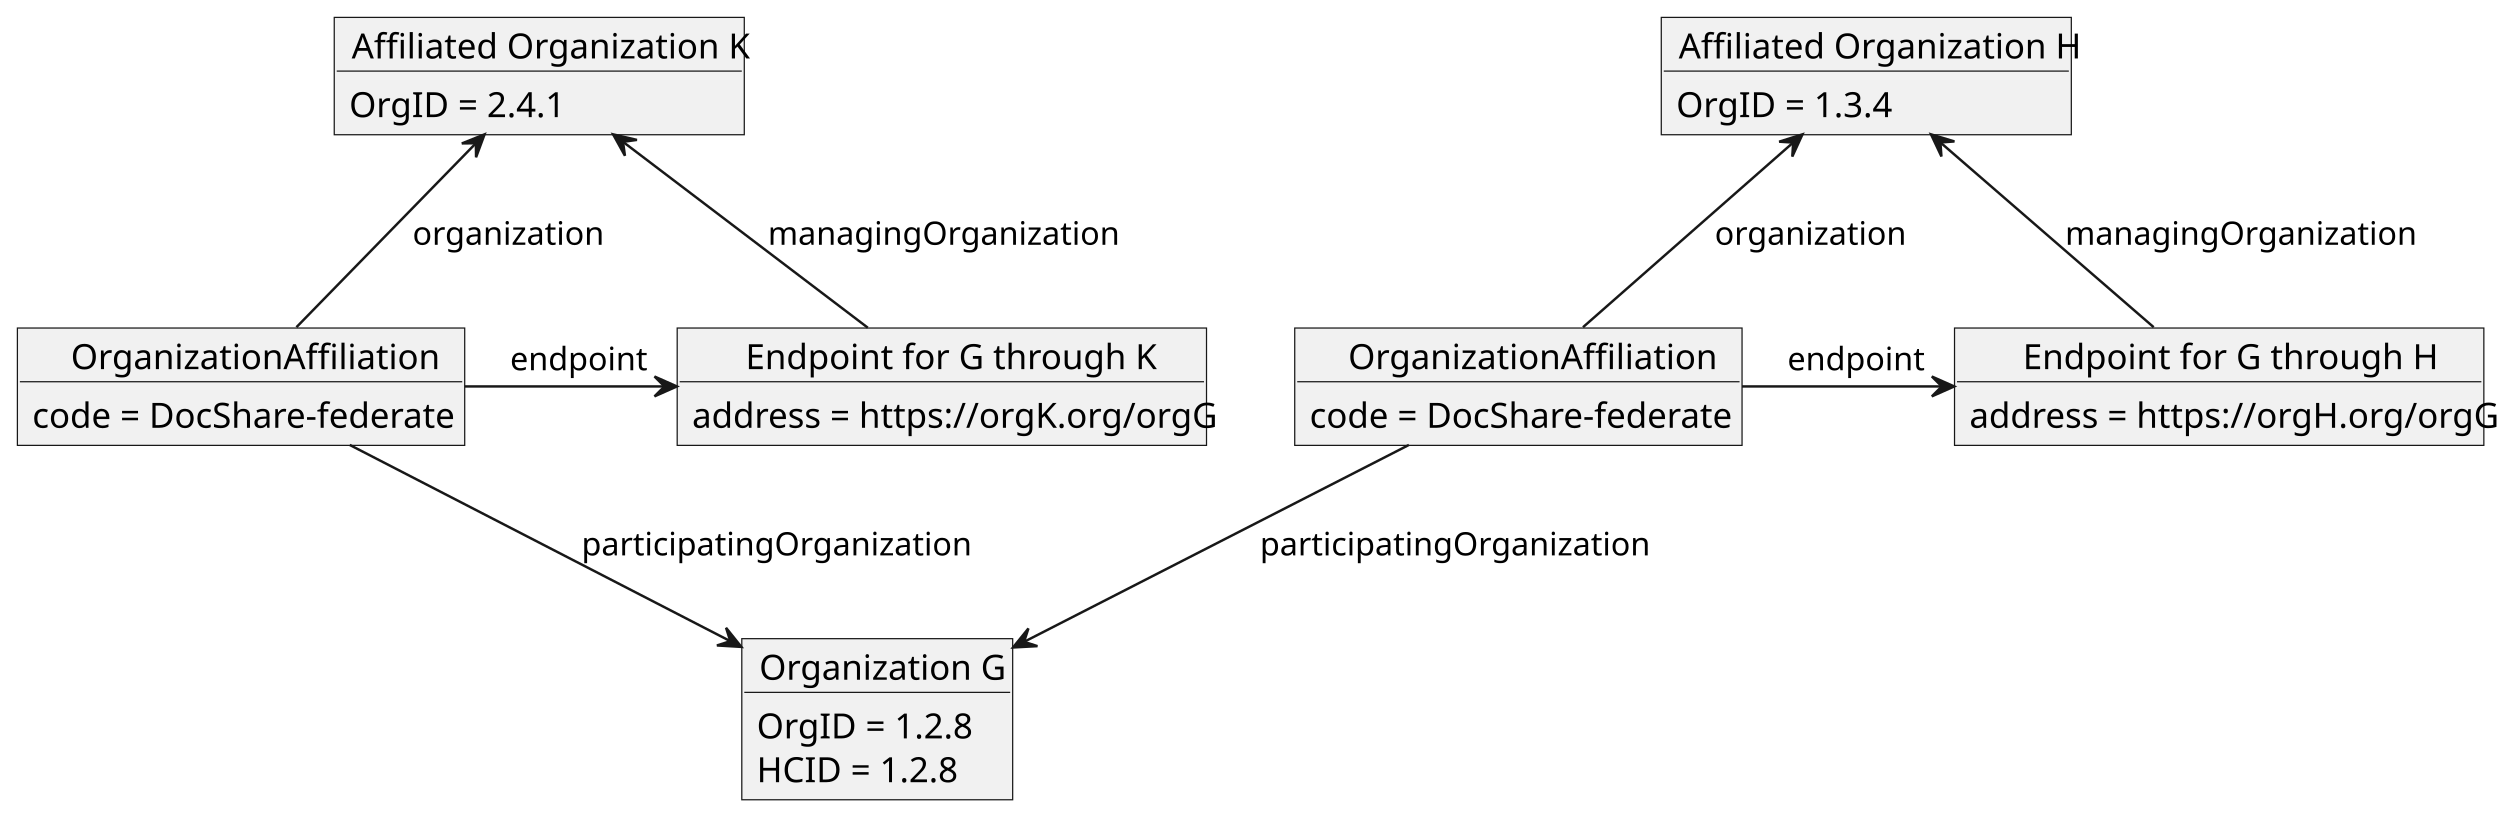
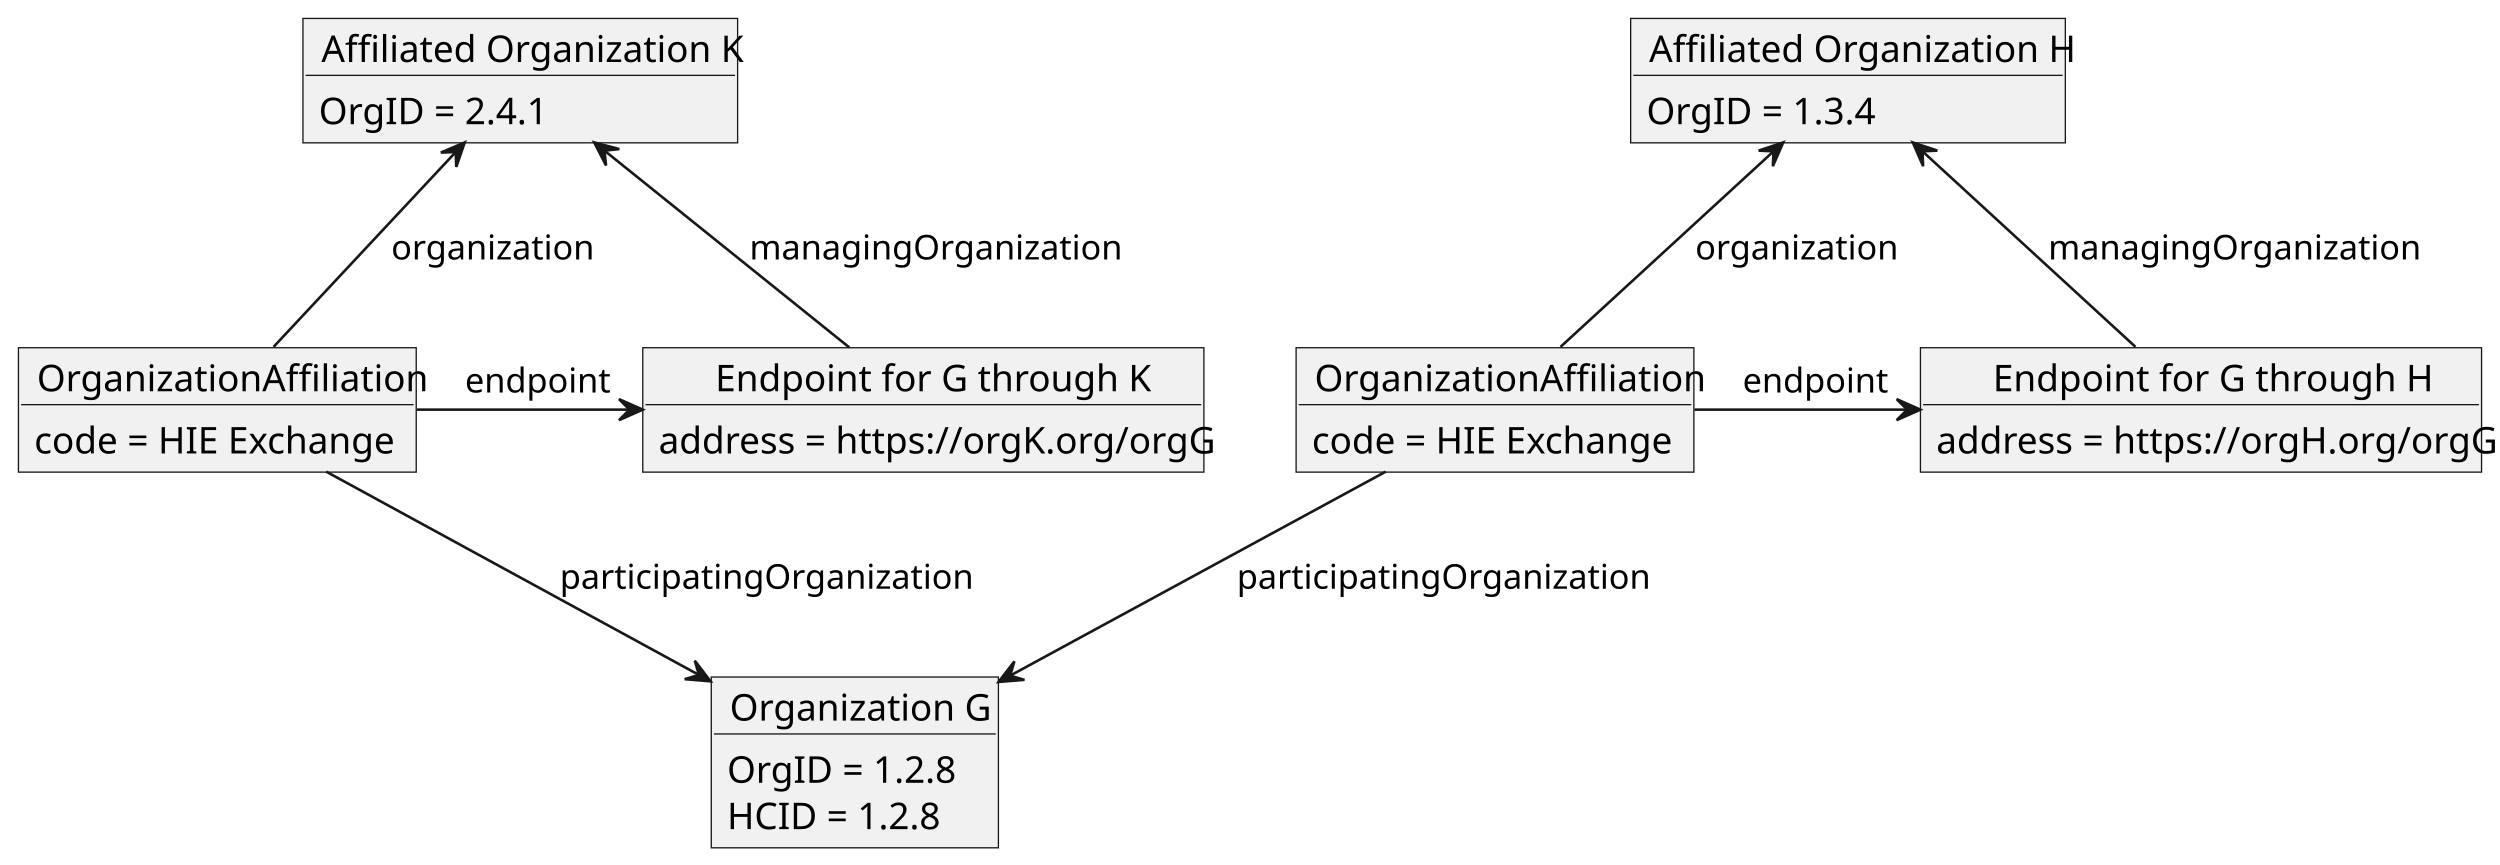
- <svg xmlns="http://www.w3.org/2000/svg" contentStyleType="text/css" height="328px" preserveAspectRatio="none" style="width:1006px;height:328px;background:#FFFFFF;" version="1.1" viewBox="0 0 1006 328" width="1006px" zoomAndPan="magnify">
+ <svg xmlns="http://www.w3.org/2000/svg" contentStyleType="text/css" height="328px" preserveAspectRatio="none" style="width:949px;height:328px;background:#FFFFFF;" version="1.1" viewBox="0 0 949 328" width="949px" zoomAndPan="magnify">
  <defs />
  <g>
    <g id="elem_OrganizationG">
-       <rect fill="#F1F1F1" height="64.828" style="stroke:#181818;stroke-width:0.5;" width="109" x="298.5" y="257" />
-       <text fill="#000000" font-family="sans-serif" font-size="14" lengthAdjust="spacing" textLength="95" x="305.5" y="273.533">Organization G</text>
-       <line style="stroke:#181818;stroke-width:0.5;" x1="299.5" x2="406.5" y1="278.609" y2="278.609" />
-       <text fill="#000000" font-family="sans-serif" font-size="14" lengthAdjust="spacing" textLength="85" x="304.5" y="297.143">OrgID = 1.2.8</text>
-       <text fill="#000000" font-family="sans-serif" font-size="14" lengthAdjust="spacing" textLength="80" x="304.5" y="314.752">HCID = 1.2.8</text>
+       <rect fill="#F1F1F1" height="64.828" style="stroke:#181818;stroke-width:0.5;" width="109" x="270" y="257" />
+       <text fill="#000000" font-family="sans-serif" font-size="14" lengthAdjust="spacing" textLength="95" x="277" y="273.533">Organization G</text>
+       <line style="stroke:#181818;stroke-width:0.5;" x1="271" x2="378" y1="278.609" y2="278.609" />
+       <text fill="#000000" font-family="sans-serif" font-size="14" lengthAdjust="spacing" textLength="85" x="276" y="297.143">OrgID = 1.2.8</text>
+       <text fill="#000000" font-family="sans-serif" font-size="14" lengthAdjust="spacing" textLength="80" x="276" y="314.752">HCID = 1.2.8</text>
    </g>
    <g id="elem_OrganizationH">
-       <rect fill="#F1F1F1" height="47.219" style="stroke:#181818;stroke-width:0.5;" width="165" x="668.5" y="7" />
-       <text fill="#000000" font-family="sans-serif" font-size="14" lengthAdjust="spacing" textLength="151" x="675.5" y="23.533">Affiliated Organization H</text>
-       <line style="stroke:#181818;stroke-width:0.5;" x1="669.5" x2="832.5" y1="28.609" y2="28.609" />
-       <text fill="#000000" font-family="sans-serif" font-size="14" lengthAdjust="spacing" textLength="85" x="674.5" y="47.143">OrgID = 1.3.4</text>
+       <rect fill="#F1F1F1" height="47.219" style="stroke:#181818;stroke-width:0.5;" width="165" x="619" y="7" />
+       <text fill="#000000" font-family="sans-serif" font-size="14" lengthAdjust="spacing" textLength="151" x="626" y="23.533">Affiliated Organization H</text>
+       <line style="stroke:#181818;stroke-width:0.5;" x1="620" x2="783" y1="28.609" y2="28.609" />
+       <text fill="#000000" font-family="sans-serif" font-size="14" lengthAdjust="spacing" textLength="85" x="625" y="47.143">OrgID = 1.3.4</text>
    </g>
    <g id="elem_OrgAff">
-       <rect fill="#F1F1F1" height="47.219" style="stroke:#181818;stroke-width:0.5;" width="180" x="521" y="132" />
-       <text fill="#000000" font-family="sans-serif" font-size="14" lengthAdjust="spacing" textLength="137" x="542.5" y="148.533">OrganizationAffiliation</text>
-       <line style="stroke:#181818;stroke-width:0.5;" x1="522" x2="700" y1="153.609" y2="153.609" />
-       <text fill="#000000" font-family="sans-serif" font-size="14" lengthAdjust="spacing" textLength="168" x="527" y="172.143">code = DocShare-federate</text>
+       <rect fill="#F1F1F1" height="47.219" style="stroke:#181818;stroke-width:0.5;" width="151" x="492" y="132" />
+       <text fill="#000000" font-family="sans-serif" font-size="14" lengthAdjust="spacing" textLength="137" x="499" y="148.533">OrganizationAffiliation</text>
+       <line style="stroke:#181818;stroke-width:0.5;" x1="493" x2="642" y1="153.609" y2="153.609" />
+       <text fill="#000000" font-family="sans-serif" font-size="14" lengthAdjust="spacing" textLength="134" x="498" y="172.143">code = HIE Exchange</text>
    </g>
    <g id="elem_EndpointH">
-       <rect fill="#F1F1F1" height="47.219" style="stroke:#181818;stroke-width:0.5;" width="213" x="786.5" y="132" />
-       <text fill="#000000" font-family="sans-serif" font-size="14" lengthAdjust="spacing" textLength="158" x="814" y="148.533">Endpoint for G through H</text>
-       <line style="stroke:#181818;stroke-width:0.5;" x1="787.5" x2="998.5" y1="153.609" y2="153.609" />
-       <text fill="#000000" font-family="sans-serif" font-size="14" lengthAdjust="spacing" textLength="201" x="792.5" y="172.143">address = https://orgH.org/orgG</text>
+       <rect fill="#F1F1F1" height="47.219" style="stroke:#181818;stroke-width:0.5;" width="213" x="729" y="132" />
+       <text fill="#000000" font-family="sans-serif" font-size="14" lengthAdjust="spacing" textLength="158" x="756.5" y="148.533">Endpoint for G through H</text>
+       <line style="stroke:#181818;stroke-width:0.5;" x1="730" x2="941" y1="153.609" y2="153.609" />
+       <text fill="#000000" font-family="sans-serif" font-size="14" lengthAdjust="spacing" textLength="201" x="735" y="172.143">address = https://orgH.org/orgG</text>
    </g>
    <g id="elem_OrganizationK">
-       <rect fill="#F1F1F1" height="47.219" style="stroke:#181818;stroke-width:0.5;" width="165" x="134.5" y="7" />
-       <text fill="#000000" font-family="sans-serif" font-size="14" lengthAdjust="spacing" textLength="151" x="141.5" y="23.533">Affiliated Organization K</text>
-       <line style="stroke:#181818;stroke-width:0.5;" x1="135.5" x2="298.5" y1="28.609" y2="28.609" />
-       <text fill="#000000" font-family="sans-serif" font-size="14" lengthAdjust="spacing" textLength="85" x="140.5" y="47.143">OrgID = 2.4.1</text>
+       <rect fill="#F1F1F1" height="47.219" style="stroke:#181818;stroke-width:0.5;" width="165" x="115" y="7" />
+       <text fill="#000000" font-family="sans-serif" font-size="14" lengthAdjust="spacing" textLength="151" x="122" y="23.533">Affiliated Organization K</text>
+       <line style="stroke:#181818;stroke-width:0.5;" x1="116" x2="279" y1="28.609" y2="28.609" />
+       <text fill="#000000" font-family="sans-serif" font-size="14" lengthAdjust="spacing" textLength="85" x="121" y="47.143">OrgID = 2.4.1</text>
    </g>
    <g id="elem_OrgAff2">
-       <rect fill="#F1F1F1" height="47.219" style="stroke:#181818;stroke-width:0.5;" width="180" x="7" y="132" />
-       <text fill="#000000" font-family="sans-serif" font-size="14" lengthAdjust="spacing" textLength="137" x="28.5" y="148.533">OrganizationAffiliation</text>
-       <line style="stroke:#181818;stroke-width:0.5;" x1="8" x2="186" y1="153.609" y2="153.609" />
-       <text fill="#000000" font-family="sans-serif" font-size="14" lengthAdjust="spacing" textLength="168" x="13" y="172.143">code = DocShare-federate</text>
+       <rect fill="#F1F1F1" height="47.219" style="stroke:#181818;stroke-width:0.5;" width="151" x="7" y="132" />
+       <text fill="#000000" font-family="sans-serif" font-size="14" lengthAdjust="spacing" textLength="137" x="14" y="148.533">OrganizationAffiliation</text>
+       <line style="stroke:#181818;stroke-width:0.5;" x1="8" x2="157" y1="153.609" y2="153.609" />
+       <text fill="#000000" font-family="sans-serif" font-size="14" lengthAdjust="spacing" textLength="134" x="13" y="172.143">code = HIE Exchange</text>
    </g>
    <g id="elem_EndpointK">
-       <rect fill="#F1F1F1" height="47.219" style="stroke:#181818;stroke-width:0.5;" width="213" x="272.5" y="132" />
-       <text fill="#000000" font-family="sans-serif" font-size="14" lengthAdjust="spacing" textLength="158" x="300" y="148.533">Endpoint for G through K</text>
-       <line style="stroke:#181818;stroke-width:0.5;" x1="273.5" x2="484.5" y1="153.609" y2="153.609" />
-       <text fill="#000000" font-family="sans-serif" font-size="14" lengthAdjust="spacing" textLength="201" x="278.5" y="172.143">address = https://orgK.org/orgG</text>
+       <rect fill="#F1F1F1" height="47.219" style="stroke:#181818;stroke-width:0.5;" width="213" x="244" y="132" />
+       <text fill="#000000" font-family="sans-serif" font-size="14" lengthAdjust="spacing" textLength="158" x="271.5" y="148.533">Endpoint for G through K</text>
+       <line style="stroke:#181818;stroke-width:0.5;" x1="245" x2="456" y1="153.609" y2="153.609" />
+       <text fill="#000000" font-family="sans-serif" font-size="14" lengthAdjust="spacing" textLength="201" x="250" y="172.143">address = https://orgK.org/orgG</text>
    </g>
    <g id="link_OrgAff_OrganizationG">
-       <path codeLine="20" d="M566.94,179.04 C524.28,200.87 459.3,234.11 412.15,258.24 " fill="none" id="OrgAff-to-OrganizationG" style="stroke:#181818;stroke-width:1.0;" />
-       <polygon fill="#181818" points="407.64,260.54,417.474,260.005,412.092,258.264,413.833,252.882,407.64,260.54" style="stroke:#181818;stroke-width:1.0;" />
-       <text fill="#000000" font-family="sans-serif" font-size="13" lengthAdjust="spacing" textLength="143" x="507" y="223.495">participatingOrganization</text>
+       <path codeLine="20" d="M526,179.04 C486.82,200.33 427.65,232.47 383.55,256.42 " fill="none" id="OrgAff-to-OrganizationG" style="stroke:#181818;stroke-width:1.0;" />
+       <polygon fill="#181818" points="379.06,258.86,388.877,258.073,383.452,256.471,385.055,251.046,379.06,258.86" style="stroke:#181818;stroke-width:1.0;" />
+       <text fill="#000000" font-family="sans-serif" font-size="13" lengthAdjust="spacing" textLength="143" x="469.5" y="223.495">participatingOrganization</text>
    </g>
    <g id="link_OrganizationH_OrgAff">
-       <path codeLine="21" d="M721.4,57.5 C696.39,79.48 660.92,110.64 636.99,131.67 " fill="none" id="OrganizationH-backto-OrgAff" style="stroke:#181818;stroke-width:1.0;" />
-       <polygon fill="#181818" points="725.32,54.06,715.924,57.012,721.57,57.367,721.215,63.012,725.32,54.06" style="stroke:#181818;stroke-width:1.0;" />
-       <text fill="#000000" font-family="sans-serif" font-size="13" lengthAdjust="spacing" textLength="70" x="690" y="98.495">organization</text>
+       <path codeLine="21" d="M673.17,57.5 C649.23,79.48 615.28,110.64 592.38,131.67 " fill="none" id="OrganizationH-backto-OrgAff" style="stroke:#181818;stroke-width:1.0;" />
+       <polygon fill="#181818" points="676.92,54.06,667.579,57.183,673.231,57.435,672.979,63.086,676.92,54.06" style="stroke:#181818;stroke-width:1.0;" />
+       <text fill="#000000" font-family="sans-serif" font-size="13" lengthAdjust="spacing" textLength="70" x="643.5" y="98.495">organization</text>
    </g>
    <g id="link_OrgAff_EndpointH">
-       <path codeLine="22" d="M701,155.5 C726.46,155.5 754.49,155.5 781.08,155.5 " fill="none" id="OrgAff-to-EndpointH" style="stroke:#181818;stroke-width:1.0;" />
-       <polygon fill="#181818" points="786.37,155.5,777.37,151.5,781.37,155.5,777.37,159.5,786.37,155.5" style="stroke:#181818;stroke-width:1.0;" />
-       <text fill="#000000" font-family="sans-serif" font-size="13" lengthAdjust="spacing" textLength="49" x="719.25" y="148.995">endpoint</text>
+       <path codeLine="22" d="M643.22,155.5 C668.29,155.5 696.73,155.5 723.9,155.5 " fill="none" id="OrgAff-to-EndpointH" style="stroke:#181818;stroke-width:1.0;" />
+       <polygon fill="#181818" points="728.96,155.5,719.96,151.5,723.96,155.5,719.96,159.5,728.96,155.5" style="stroke:#181818;stroke-width:1.0;" />
+       <text fill="#000000" font-family="sans-serif" font-size="13" lengthAdjust="spacing" textLength="49" x="661.5" y="148.995">endpoint</text>
    </g>
    <g id="link_OrganizationH_EndpointH">
-       <path codeLine="23" d="M781.02,57.5 C806.39,79.48 842.37,110.64 866.64,131.67 " fill="none" id="OrganizationH-backto-EndpointH" style="stroke:#181818;stroke-width:1.0;" />
-       <polygon fill="#181818" points="777.04,54.06,781.234,62.971,780.823,57.329,786.465,56.918,777.04,54.06" style="stroke:#181818;stroke-width:1.0;" />
-       <text fill="#000000" font-family="sans-serif" font-size="13" lengthAdjust="spacing" textLength="129" x="831" y="98.495">managingOrganization</text>
+       <path codeLine="23" d="M729.83,57.5 C753.77,79.48 787.72,110.64 810.62,131.67 " fill="none" id="OrganizationH-backto-EndpointH" style="stroke:#181818;stroke-width:1.0;" />
+       <polygon fill="#181818" points="726.08,54.06,730.021,63.086,729.769,57.435,735.421,57.183,726.08,54.06" style="stroke:#181818;stroke-width:1.0;" />
+       <text fill="#000000" font-family="sans-serif" font-size="13" lengthAdjust="spacing" textLength="129" x="777.5" y="98.495">managingOrganization</text>
    </g>
    <g id="link_OrgAff2_OrganizationG">
-       <path codeLine="25" d="M140.72,179.04 C182.91,200.8 247.1,233.9 293.85,258 " fill="none" id="OrgAff2-to-OrganizationG" style="stroke:#181818;stroke-width:1.0;" />
-       <polygon fill="#181818" points="298.32,260.31,292.166,252.62,293.88,258.011,288.489,259.725,298.32,260.31" style="stroke:#181818;stroke-width:1.0;" />
-       <text fill="#000000" font-family="sans-serif" font-size="13" lengthAdjust="spacing" textLength="143" x="234" y="223.495">participatingOrganization</text>
+       <path codeLine="25" d="M123.83,179.04 C162.72,200.26 221.38,232.25 265.25,256.18 " fill="none" id="OrgAff2-to-OrganizationG" style="stroke:#181818;stroke-width:1.0;" />
+       <polygon fill="#181818" points="269.72,258.62,263.745,250.791,265.334,256.22,259.905,257.808,269.72,258.62" style="stroke:#181818;stroke-width:1.0;" />
+       <text fill="#000000" font-family="sans-serif" font-size="13" lengthAdjust="spacing" textLength="143" x="212.5" y="223.495">participatingOrganization</text>
    </g>
    <g id="link_OrganizationK_OrgAff2">
-       <path codeLine="26" d="M191.36,57.78 C169.94,79.73 139.7,110.73 119.28,131.67 " fill="none" id="OrganizationK-backto-OrgAff2" style="stroke:#181818;stroke-width:1.0;" />
-       <polygon fill="#181818" points="194.99,54.06,185.841,57.707,191.498,57.638,191.566,63.295,194.99,54.06" style="stroke:#181818;stroke-width:1.0;" />
-       <text fill="#000000" font-family="sans-serif" font-size="13" lengthAdjust="spacing" textLength="70" x="166" y="98.495">organization</text>
+       <path codeLine="26" d="M172.93,57.78 C152.4,79.73 123.42,110.73 103.85,131.67 " fill="none" id="OrganizationK-backto-OrgAff2" style="stroke:#181818;stroke-width:1.0;" />
+       <polygon fill="#181818" points="176.41,54.06,167.344,57.909,172.998,57.715,173.192,63.368,176.41,54.06" style="stroke:#181818;stroke-width:1.0;" />
+       <text fill="#000000" font-family="sans-serif" font-size="13" lengthAdjust="spacing" textLength="70" x="148.5" y="98.495">organization</text>
    </g>
    <g id="link_OrgAff2_EndpointK">
-       <path codeLine="27" d="M187,155.5 C212.46,155.5 240.49,155.5 267.08,155.5 " fill="none" id="OrgAff2-to-EndpointK" style="stroke:#181818;stroke-width:1.0;" />
-       <polygon fill="#181818" points="272.37,155.5,263.37,151.5,267.37,155.5,263.37,159.5,272.37,155.5" style="stroke:#181818;stroke-width:1.0;" />
-       <text fill="#000000" font-family="sans-serif" font-size="13" lengthAdjust="spacing" textLength="49" x="205.25" y="148.995">endpoint</text>
+       <path codeLine="27" d="M158.22,155.5 C183.29,155.5 211.73,155.5 238.9,155.5 " fill="none" id="OrgAff2-to-EndpointK" style="stroke:#181818;stroke-width:1.0;" />
+       <polygon fill="#181818" points="243.96,155.5,234.96,151.5,238.96,155.5,234.96,159.5,243.96,155.5" style="stroke:#181818;stroke-width:1.0;" />
+       <text fill="#000000" font-family="sans-serif" font-size="13" lengthAdjust="spacing" textLength="49" x="176.5" y="148.995">endpoint</text>
    </g>
    <g id="link_OrganizationK_EndpointK">
-       <path codeLine="28" d="M250.91,57.24 C279.96,79.3 321.4,110.77 349.2,131.87 " fill="none" id="OrganizationK-backto-EndpointK" style="stroke:#181818;stroke-width:1.0;" />
-       <polygon fill="#181818" points="246.71,54.06,251.476,62.679,250.698,57.076,256.301,56.298,246.71,54.06" style="stroke:#181818;stroke-width:1.0;" />
-       <text fill="#000000" font-family="sans-serif" font-size="13" lengthAdjust="spacing" textLength="129" x="309" y="98.495">managingOrganization</text>
+       <path codeLine="28" d="M229.52,57.24 C256.96,79.3 296.1,110.77 322.36,131.87 " fill="none" id="OrganizationK-backto-EndpointK" style="stroke:#181818;stroke-width:1.0;" />
+       <polygon fill="#181818" points="225.56,54.06,230.058,62.822,229.453,57.197,235.078,56.593,225.56,54.06" style="stroke:#181818;stroke-width:1.0;" />
+       <text fill="#000000" font-family="sans-serif" font-size="13" lengthAdjust="spacing" textLength="129" x="284.5" y="98.495">managingOrganization</text>
    </g>
  </g>
</svg>
